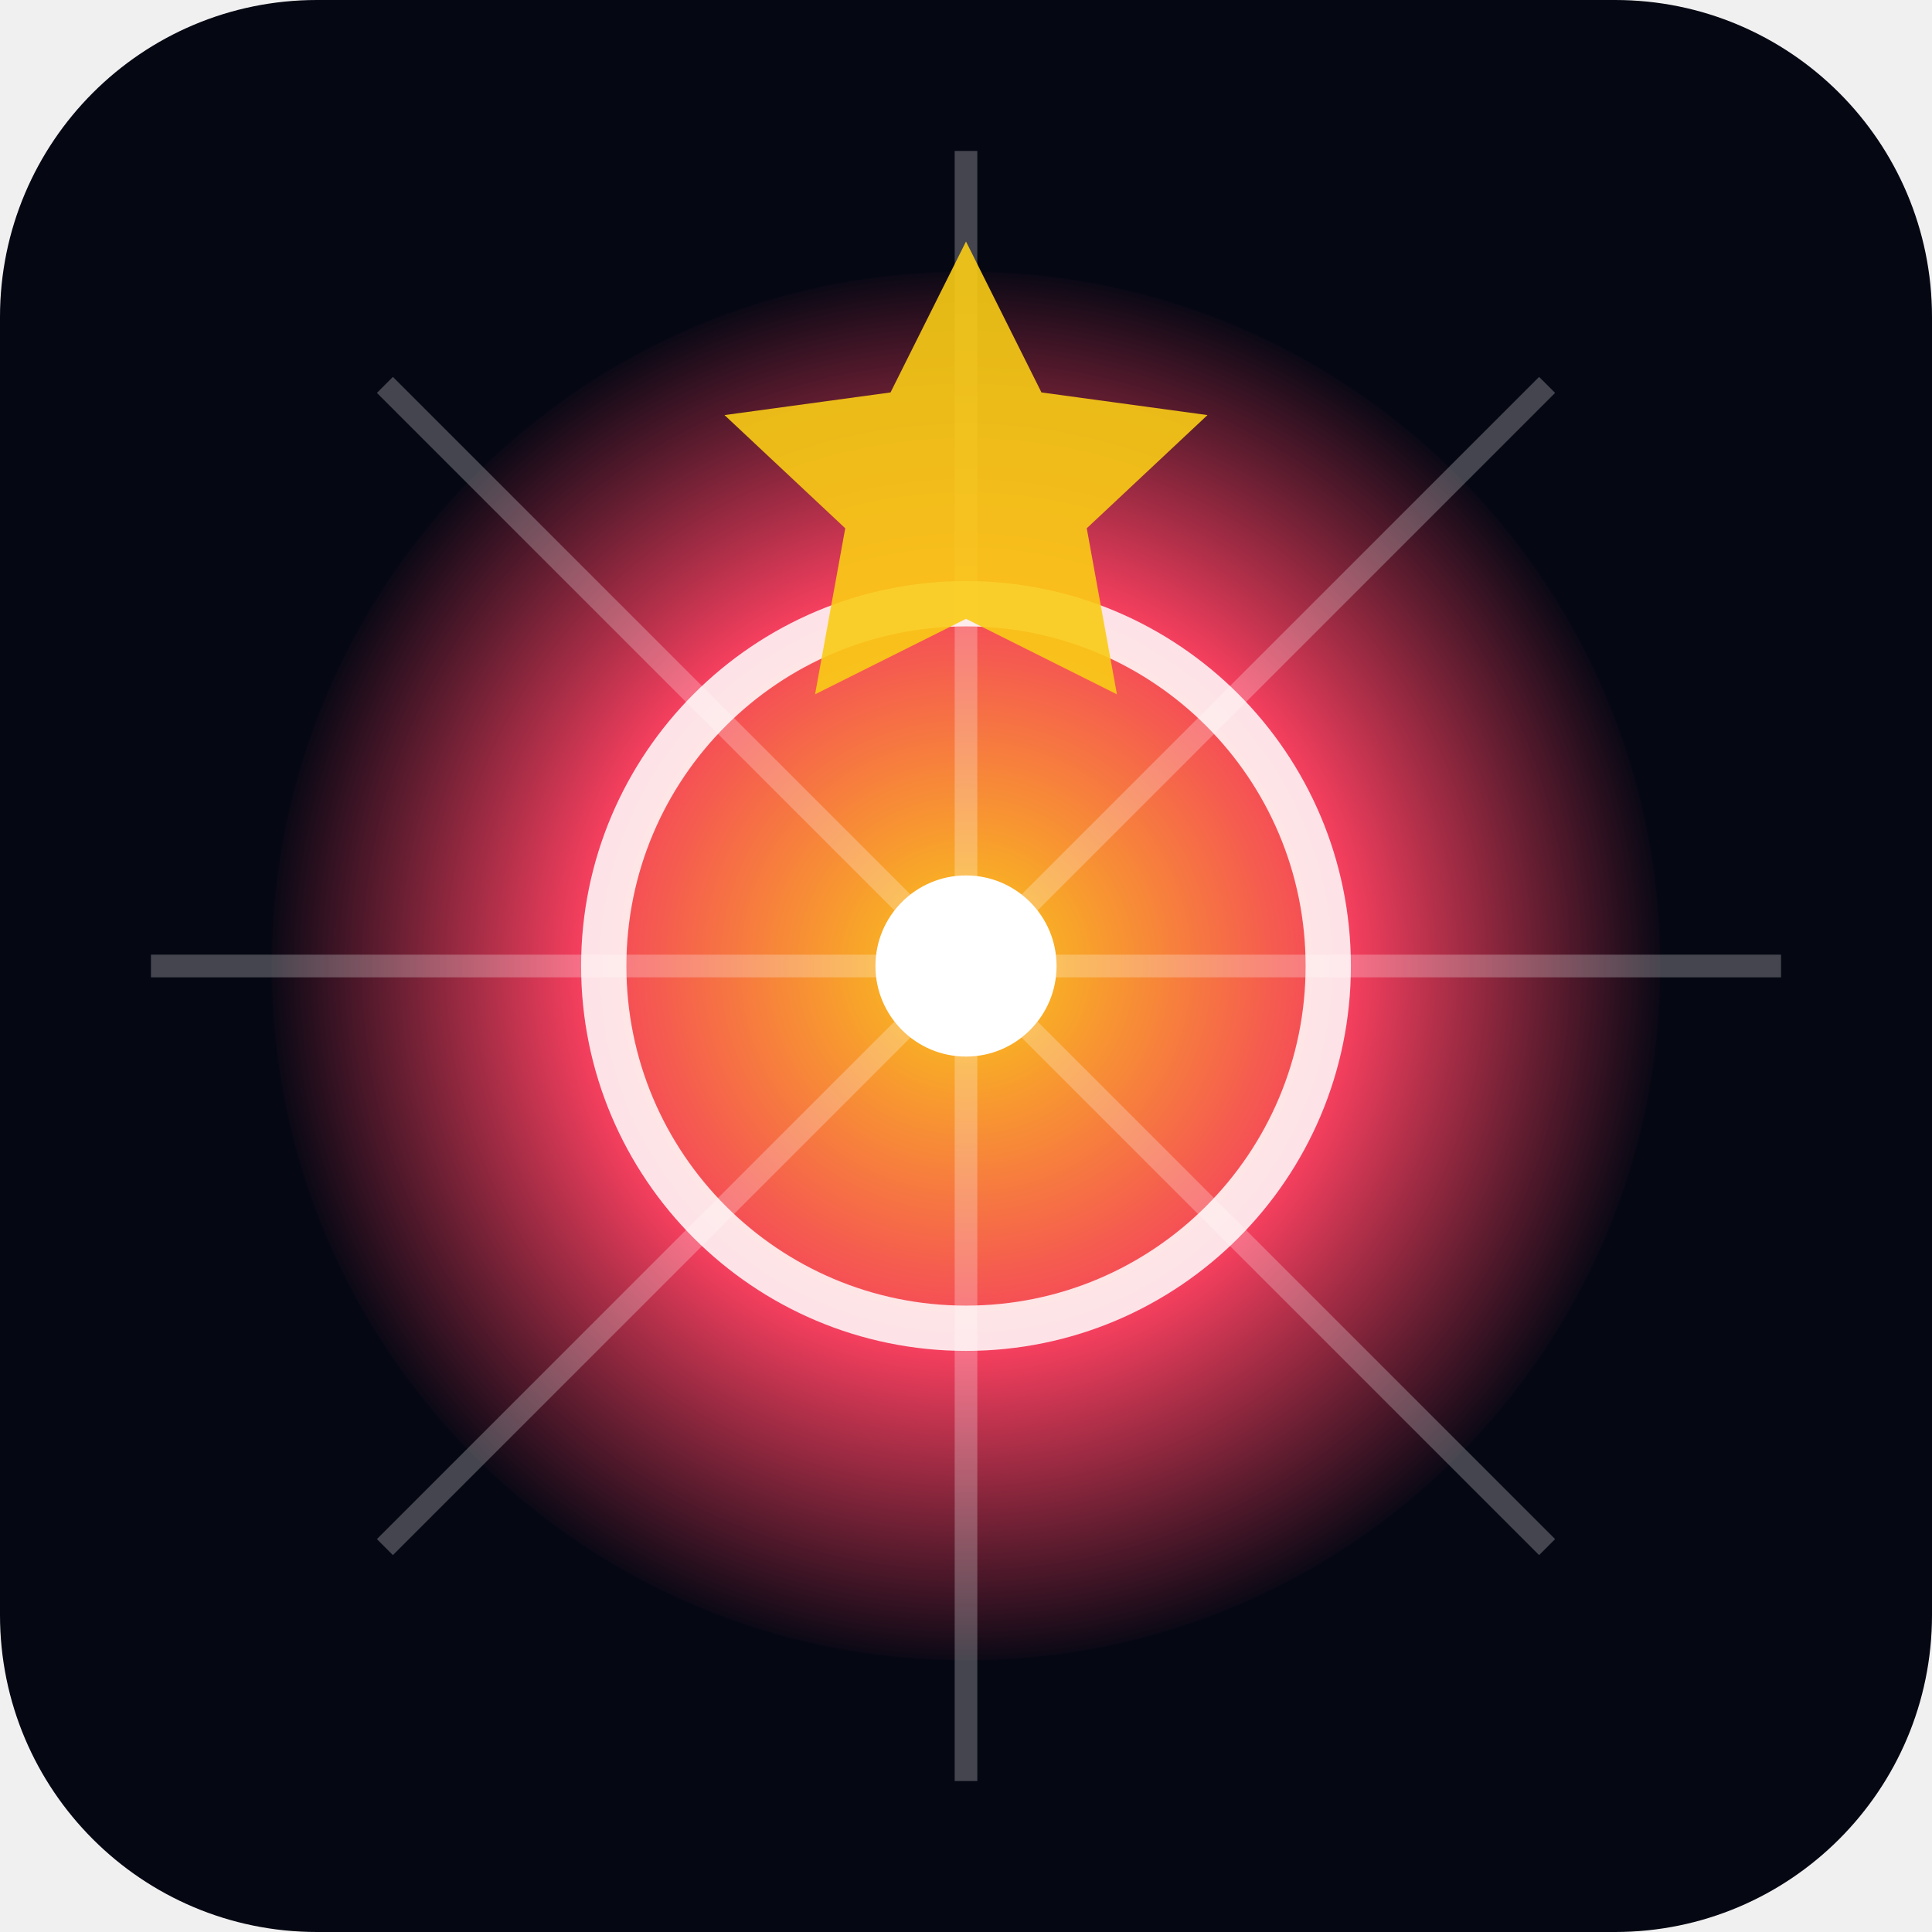
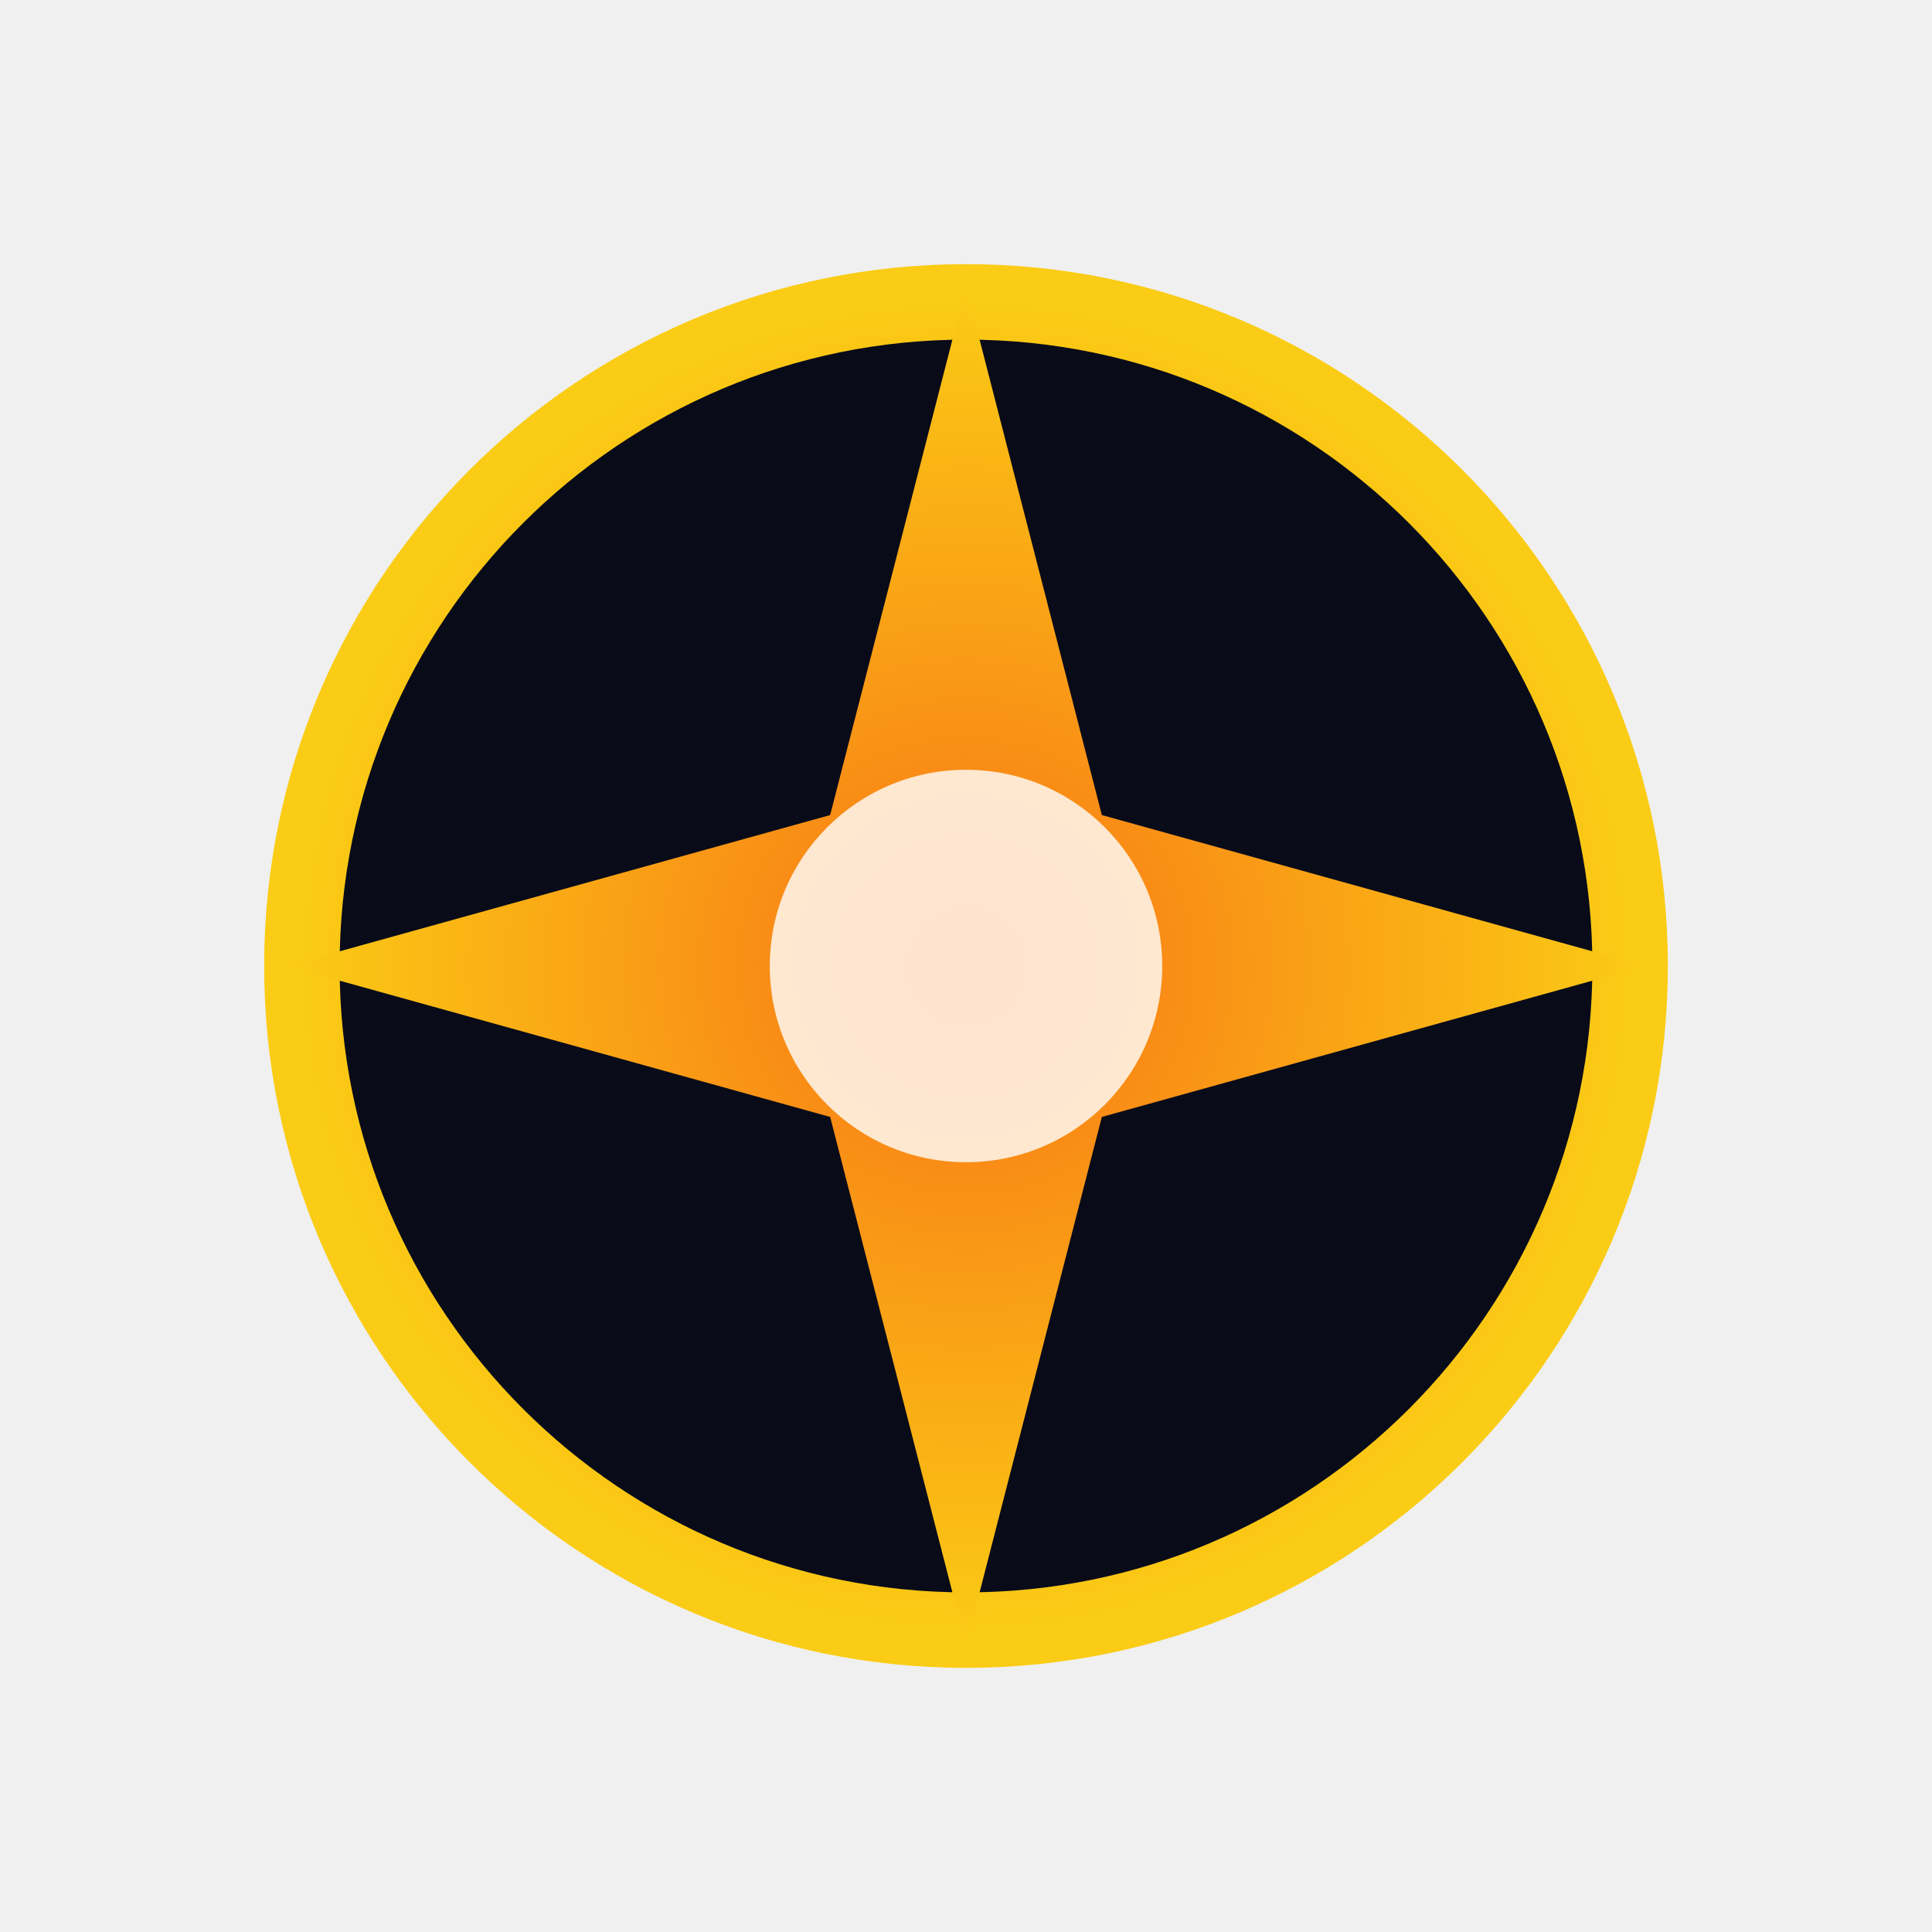
<svg xmlns="http://www.w3.org/2000/svg" viewBox="0 0 256 256">
  <defs>
    <radialGradient id="g">
-       <stop stop-color="#FACC15" />
-       <stop offset=".55" stop-color="#F43F5E" />
-       <stop offset="1" stop-color="#050713" />
+       <stop stop-color="#F97316" />
+       <stop offset="1" stop-color="#FACC15" />
    </radialGradient>
  </defs>
-   <rect width="256" height="256" rx="42" fill="#050713" />
-   <circle cx="128" cy="128" r="92" fill="url(#g)" />
-   <path d="M128 20v216M20 128h216M51 51l154 154M205 51L51 205" stroke="#fff" stroke-opacity=".25" stroke-width="3" />
-   <circle cx="128" cy="128" r="48" fill="none" stroke="#fff" stroke-width="6" opacity=".85" />
-   <circle cx="128" cy="128" r="12" fill="#fff" />
-   <path d="M128 32l10 20 22 3-16 15 4 22-20-10-20 10 4-22-16-15 22-3z" fill="#FACC15" opacity=".9" />
+   <circle cx="128" cy="128" r="88" fill="#090B18" stroke="url(#g)" stroke-width="10" />
+   <path d="M128 38 L146 108 L218 128 L146 148 L128 218 L110 148 L38 128 L110 108 Z" fill="url(#g)">
+     <animateTransform attributeName="transform" type="rotate" from="0 128 128" to="360 128 128" dur="3.5s" repeatCount="indefinite" />
+   </path>
+   <circle cx="128" cy="128" r="26" fill="#fff" opacity=".8">
+     <animate attributeName="opacity" values=".35;.9;.35" dur="1.1s" repeatCount="indefinite" />
+   </circle>
</svg>
